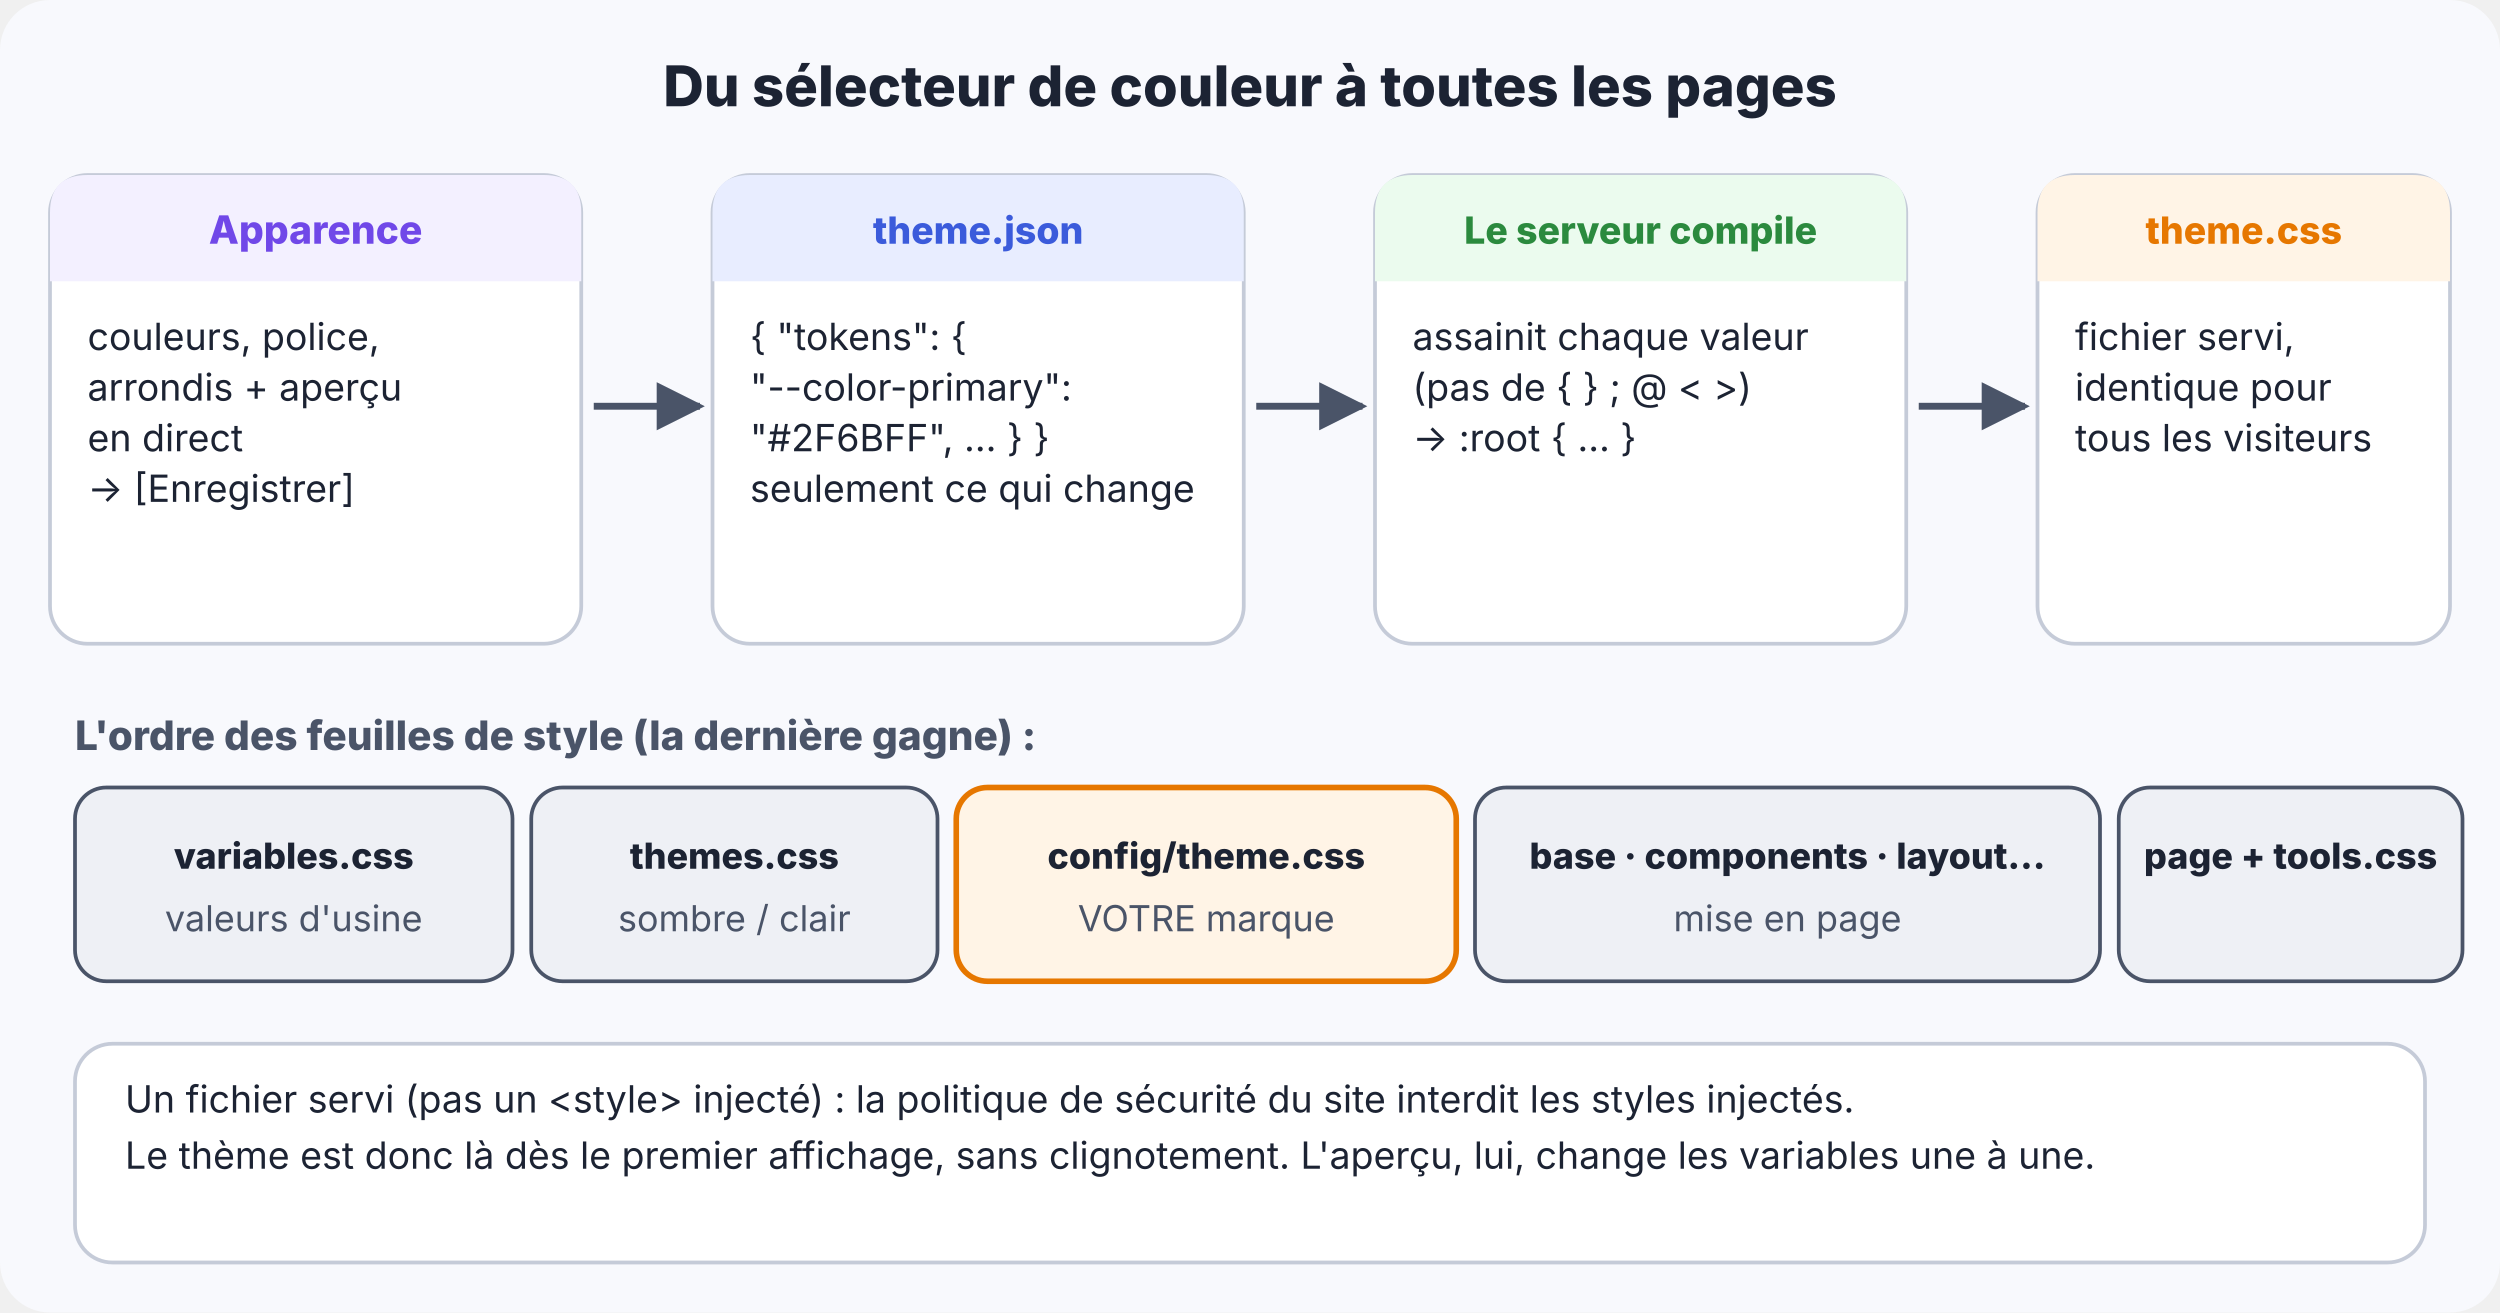
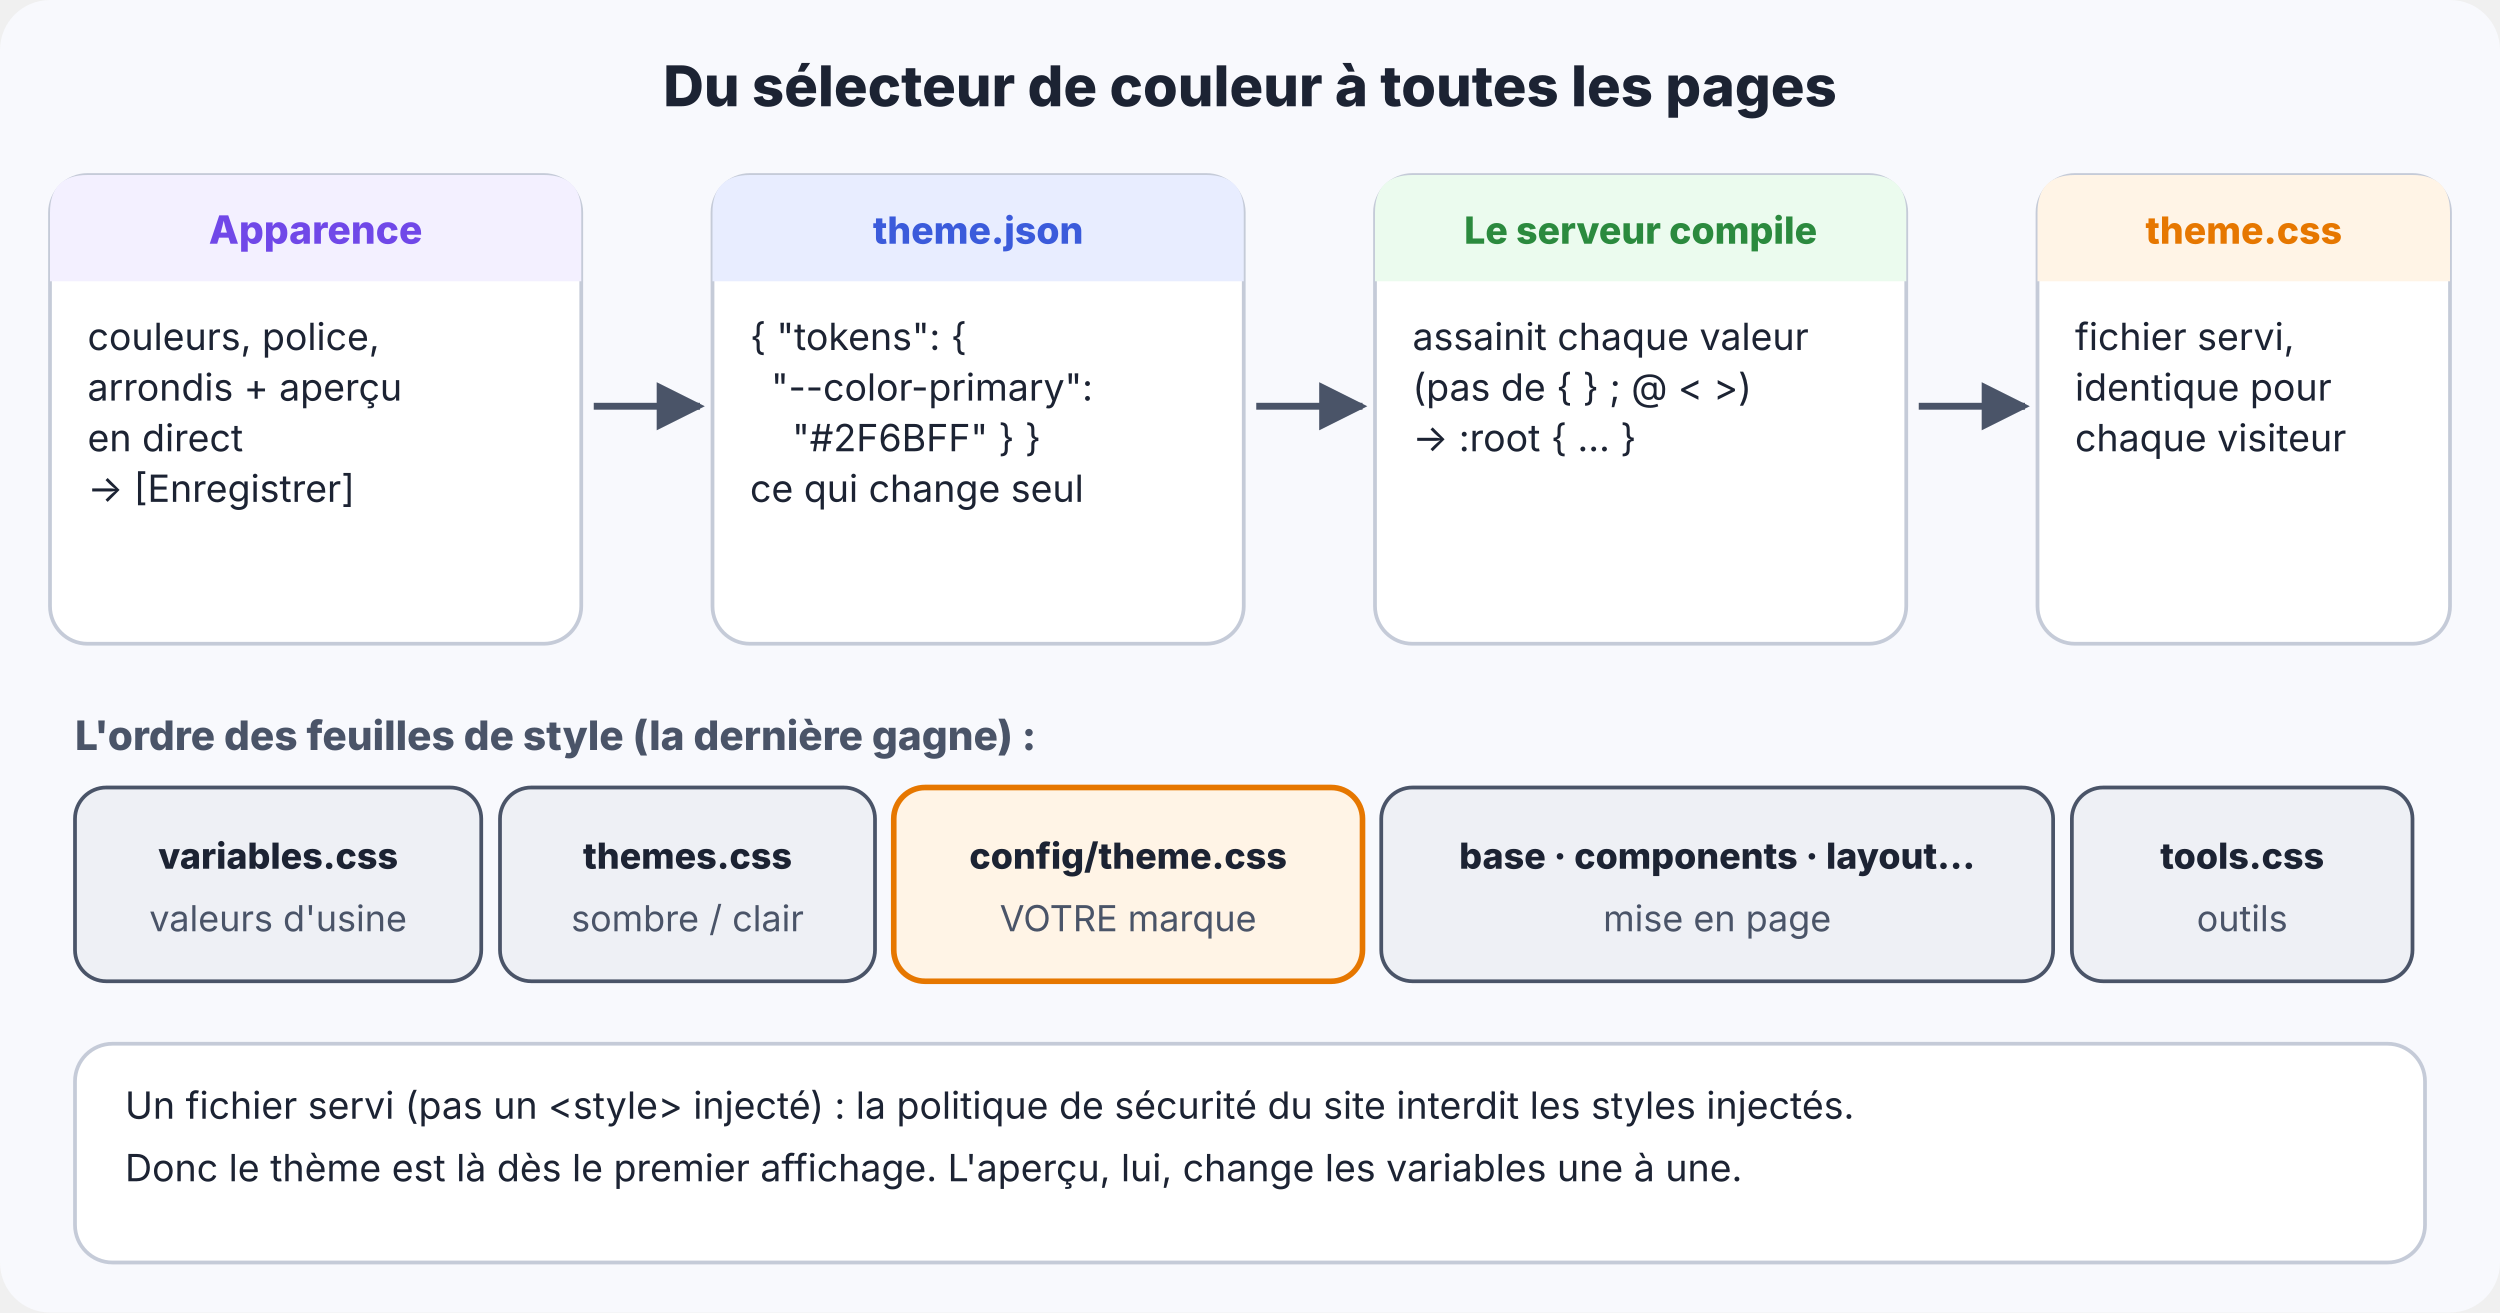
<svg xmlns="http://www.w3.org/2000/svg" viewBox="0 0 800 420" font-family="Inter, sans-serif">
  <defs>
    <marker id="arr" viewBox="0 0 10 10" refX="9" refY="5" markerWidth="7" markerHeight="7" orient="auto">
      <path d="M0,0 L10,5 L0,10 z" fill="#4a5468" />
    </marker>
  </defs>
  <rect width="800" height="420" rx="16" fill="#f8f9fd" />
-   <text x="400" y="34" font-family="Inter, sans-serif" font-size="18" font-weight="800" fill="#1c2333" text-anchor="middle">Du sélecteur de couleur à toutes les pages</text>
+   <text x="400" y="34" font-family="Inter, sans-serif" font-size="18" font-weight="800" fill="#1c2333" text-anchor="middle" xml:space="preserve">Du sélecteur de couleur à toutes les pages</text>
  <rect x="16" y="56" width="170" height="150" rx="12" fill="#fff" stroke="#c5cbd8" stroke-width="1.2" />
  <path d="M16,90 L16,68 Q16,56 28,56 L174,56 Q186,56 186,68 L186,90 Z" fill="#f3f0ff" />
-   <text x="101.0" y="78" font-family="Inter, sans-serif" font-size="12.5" font-weight="800" fill="#7048e8" text-anchor="middle">Apparence</text>
-   <text x="28" y="112.0" font-family="Inter, sans-serif" font-size="12" font-weight="400" fill="#1c2333" text-anchor="start">couleurs, police,</text>
-   <text x="28" y="128.2" font-family="Inter, sans-serif" font-size="12" font-weight="400" fill="#1c2333" text-anchor="start">arrondis + aperçu</text>
-   <text x="28" y="144.4" font-family="Inter, sans-serif" font-size="12" font-weight="400" fill="#1c2333" text-anchor="start">en direct</text>
-   <text x="28" y="160.6" font-family="Inter, sans-serif" font-size="12" font-weight="400" fill="#1c2333" text-anchor="start">→ [Enregistrer]</text>
+   <text x="101.0" y="78" font-family="Inter, sans-serif" font-size="12.5" font-weight="800" fill="#7048e8" text-anchor="middle" xml:space="preserve">Apparence</text>
+   <text x="28" y="112.0" font-family="Inter, sans-serif" font-size="12" font-weight="400" fill="#1c2333" text-anchor="start" xml:space="preserve">couleurs, police,</text>
+   <text x="28" y="128.2" font-family="Inter, sans-serif" font-size="12" font-weight="400" fill="#1c2333" text-anchor="start" xml:space="preserve">arrondis + aperçu</text>
+   <text x="28" y="144.4" font-family="Inter, sans-serif" font-size="12" font-weight="400" fill="#1c2333" text-anchor="start" xml:space="preserve">en direct</text>
+   <text x="28" y="160.6" font-family="Inter, sans-serif" font-size="12" font-weight="400" fill="#1c2333" text-anchor="start" xml:space="preserve">→ [Enregistrer]</text>
  <line x1="190" y1="130" x2="224" y2="130" stroke="#4a5468" stroke-width="2.2" marker-end="url(#arr)" />
  <rect x="228" y="56" width="170" height="150" rx="12" fill="#fff" stroke="#c5cbd8" stroke-width="1.2" />
  <path d="M228,90 L228,68 Q228,56 240,56 L386,56 Q398,56 398,68 L398,90 Z" fill="#e8edff" />
-   <text x="313.0" y="78" font-family="Inter, sans-serif" font-size="12" font-weight="800" fill="#3b5bdb" text-anchor="middle">theme.json</text>
-   <text x="240" y="112.0" font-family="Inter, sans-serif" font-size="12" font-weight="400" fill="#1c2333" text-anchor="start">{ "tokens": {</text>
-   <text x="240" y="128.2" font-family="Inter, sans-serif" font-size="12" font-weight="400" fill="#1c2333" text-anchor="start">  "--color-primary":</text>
-   <text x="240" y="144.4" font-family="Inter, sans-serif" font-size="12" font-weight="400" fill="#1c2333" text-anchor="start">    "#2F6BFF", … } }</text>
-   <text x="240" y="160.6" font-family="Inter, sans-serif" font-size="12" font-weight="400" fill="#1c2333" text-anchor="start">seulement ce qui change</text>
+   <text x="313.0" y="78" font-family="Inter, sans-serif" font-size="12" font-weight="800" fill="#3b5bdb" text-anchor="middle" xml:space="preserve">theme.json</text>
+   <text x="240" y="112.0" font-family="Inter, sans-serif" font-size="12" font-weight="400" fill="#1c2333" text-anchor="start" xml:space="preserve">{ "tokens": {</text>
+   <text x="240" y="128.2" font-family="Inter, sans-serif" font-size="12" font-weight="400" fill="#1c2333" text-anchor="start" xml:space="preserve">  "--color-primary":</text>
+   <text x="240" y="144.4" font-family="Inter, sans-serif" font-size="12" font-weight="400" fill="#1c2333" text-anchor="start" xml:space="preserve">    "#2F6BFF" } }</text>
+   <text x="240" y="160.6" font-family="Inter, sans-serif" font-size="12" font-weight="400" fill="#1c2333" text-anchor="start" xml:space="preserve">ce qui change seul</text>
  <line x1="402" y1="130" x2="436" y2="130" stroke="#4a5468" stroke-width="2.2" marker-end="url(#arr)" />
  <rect x="440" y="56" width="170" height="150" rx="12" fill="#fff" stroke="#c5cbd8" stroke-width="1.2" />
  <path d="M440,90 L440,68 Q440,56 452,56 L598,56 Q610,56 610,68 L610,90 Z" fill="#ebfbee" />
-   <text x="525.0" y="78" font-family="Inter, sans-serif" font-size="12" font-weight="800" fill="#2b8a3e" text-anchor="middle">Le serveur compile</text>
-   <text x="452" y="112.0" font-family="Inter, sans-serif" font-size="12" font-weight="400" fill="#1c2333" text-anchor="start">assainit chaque valeur</text>
-   <text x="452" y="128.2" font-family="Inter, sans-serif" font-size="12" font-weight="400" fill="#1c2333" text-anchor="start">(pas de { } ; @ &lt; &gt;)</text>
-   <text x="452" y="144.4" font-family="Inter, sans-serif" font-size="12" font-weight="400" fill="#1c2333" text-anchor="start">→ :root { … }</text>
+   <text x="525.0" y="78" font-family="Inter, sans-serif" font-size="12" font-weight="800" fill="#2b8a3e" text-anchor="middle" xml:space="preserve">Le serveur compile</text>
+   <text x="452" y="112.0" font-family="Inter, sans-serif" font-size="12" font-weight="400" fill="#1c2333" text-anchor="start" xml:space="preserve">assainit chaque valeur</text>
+   <text x="452" y="128.2" font-family="Inter, sans-serif" font-size="12" font-weight="400" fill="#1c2333" text-anchor="start" xml:space="preserve">(pas de { } ; @ &lt; &gt;)</text>
+   <text x="452" y="144.4" font-family="Inter, sans-serif" font-size="12" font-weight="400" fill="#1c2333" text-anchor="start" xml:space="preserve">→ :root { … }</text>
  <line x1="614" y1="130" x2="648" y2="130" stroke="#4a5468" stroke-width="2.2" marker-end="url(#arr)" />
  <rect x="652" y="56" width="132" height="150" rx="12" fill="#fff" stroke="#c5cbd8" stroke-width="1.2" />
  <path d="M652,90 L652,68 Q652,56 664,56 L772,56 Q784,56 784,68 L784,90 Z" fill="#fff4e6" />
-   <text x="718.0" y="78" font-family="Inter, sans-serif" font-size="12" font-weight="800" fill="#e67700" text-anchor="middle">theme.css</text>
-   <text x="664" y="112.0" font-family="Inter, sans-serif" font-size="12" font-weight="400" fill="#1c2333" text-anchor="start">fichier servi,</text>
-   <text x="664" y="128.2" font-family="Inter, sans-serif" font-size="12" font-weight="400" fill="#1c2333" text-anchor="start">identique pour</text>
-   <text x="664" y="144.4" font-family="Inter, sans-serif" font-size="12" font-weight="400" fill="#1c2333" text-anchor="start">tous les visiteurs</text>
-   <text x="24" y="240" font-family="Inter, sans-serif" font-size="13" font-weight="800" fill="#4a5468" text-anchor="start">L'ordre des feuilles de style (la dernière gagne) :</text>
-   <rect x="24" y="252" width="140" height="62" rx="10" fill="#eef0f5" stroke="#4a5468" stroke-width="1.2" />
-   <text x="94.0" y="278" font-family="Inter, sans-serif" font-size="11.5" font-weight="800" fill="#1c2333" text-anchor="middle">variables.css</text>
-   <text x="94.0" y="298" font-family="Inter, sans-serif" font-size="11.5" font-weight="400" fill="#4a5468" text-anchor="middle">valeurs d'usine</text>
-   <rect x="170" y="252" width="130" height="62" rx="10" fill="#eef0f5" stroke="#4a5468" stroke-width="1.2" />
-   <text x="235.0" y="278" font-family="Inter, sans-serif" font-size="11.5" font-weight="800" fill="#1c2333" text-anchor="middle">themes.css</text>
-   <text x="235.0" y="298" font-family="Inter, sans-serif" font-size="11.5" font-weight="400" fill="#4a5468" text-anchor="middle">sombre / clair</text>
-   <rect x="306" y="252" width="160" height="62" rx="10" fill="#fff4e6" stroke="#e67700" stroke-width="1.8" />
-   <text x="386.0" y="278" font-family="Inter, sans-serif" font-size="11.5" font-weight="800" fill="#1c2333" text-anchor="middle">config/theme.css</text>
-   <text x="386.0" y="298" font-family="Inter, sans-serif" font-size="11.5" font-weight="400" fill="#4a5468" text-anchor="middle">VOTRE marque</text>
-   <rect x="472" y="252" width="200" height="62" rx="10" fill="#eef0f5" stroke="#4a5468" stroke-width="1.2" />
-   <text x="572.0" y="278" font-family="Inter, sans-serif" font-size="11.5" font-weight="800" fill="#1c2333" text-anchor="middle">base · components · layout…</text>
-   <text x="572.0" y="298" font-family="Inter, sans-serif" font-size="11.5" font-weight="400" fill="#4a5468" text-anchor="middle">mise en page</text>
-   <rect x="678" y="252" width="110" height="62" rx="10" fill="#eef0f5" stroke="#4a5468" stroke-width="1.2" />
-   <text x="733.0" y="278" font-family="Inter, sans-serif" font-size="11.5" font-weight="800" fill="#1c2333" text-anchor="middle">page + tools.css</text>
+   <text x="718.0" y="78" font-family="Inter, sans-serif" font-size="12" font-weight="800" fill="#e67700" text-anchor="middle" xml:space="preserve">theme.css</text>
+   <text x="664" y="112.0" font-family="Inter, sans-serif" font-size="12" font-weight="400" fill="#1c2333" text-anchor="start" xml:space="preserve">fichier servi,</text>
+   <text x="664" y="128.2" font-family="Inter, sans-serif" font-size="12" font-weight="400" fill="#1c2333" text-anchor="start" xml:space="preserve">identique pour</text>
+   <text x="664" y="144.4" font-family="Inter, sans-serif" font-size="12" font-weight="400" fill="#1c2333" text-anchor="start" xml:space="preserve">chaque visiteur</text>
+   <text x="24" y="240" font-family="Inter, sans-serif" font-size="13" font-weight="800" fill="#4a5468" text-anchor="start" xml:space="preserve">L'ordre des feuilles de style (la dernière gagne) :</text>
+   <rect x="24" y="252" width="130" height="62" rx="10" fill="#eef0f5" stroke="#4a5468" stroke-width="1.2" />
+   <text x="89.0" y="278" font-family="Inter, sans-serif" font-size="11.5" font-weight="800" fill="#1c2333" text-anchor="middle" xml:space="preserve">variables.css</text>
+   <text x="89.0" y="298" font-family="Inter, sans-serif" font-size="11.5" font-weight="400" fill="#4a5468" text-anchor="middle" xml:space="preserve">valeurs d'usine</text>
+   <rect x="160" y="252" width="120" height="62" rx="10" fill="#eef0f5" stroke="#4a5468" stroke-width="1.2" />
+   <text x="220.0" y="278" font-family="Inter, sans-serif" font-size="11.5" font-weight="800" fill="#1c2333" text-anchor="middle" xml:space="preserve">themes.css</text>
+   <text x="220.0" y="298" font-family="Inter, sans-serif" font-size="11.5" font-weight="400" fill="#4a5468" text-anchor="middle" xml:space="preserve">sombre / clair</text>
+   <rect x="286" y="252" width="150" height="62" rx="10" fill="#fff4e6" stroke="#e67700" stroke-width="1.8" />
+   <text x="361.0" y="278" font-family="Inter, sans-serif" font-size="11.5" font-weight="800" fill="#1c2333" text-anchor="middle" xml:space="preserve">config/theme.css</text>
+   <text x="361.0" y="298" font-family="Inter, sans-serif" font-size="11.5" font-weight="400" fill="#4a5468" text-anchor="middle" xml:space="preserve">VOTRE marque</text>
+   <rect x="442" y="252" width="215" height="62" rx="10" fill="#eef0f5" stroke="#4a5468" stroke-width="1.2" />
+   <text x="549.5" y="278" font-family="Inter, sans-serif" font-size="11.5" font-weight="800" fill="#1c2333" text-anchor="middle" xml:space="preserve">base · components · layout…</text>
+   <text x="549.5" y="298" font-family="Inter, sans-serif" font-size="11.5" font-weight="400" fill="#4a5468" text-anchor="middle" xml:space="preserve">mise en page</text>
+   <rect x="663" y="252" width="109" height="62" rx="10" fill="#eef0f5" stroke="#4a5468" stroke-width="1.2" />
+   <text x="717.5" y="278" font-family="Inter, sans-serif" font-size="11.5" font-weight="800" fill="#1c2333" text-anchor="middle" xml:space="preserve">tools.css</text>
+   <text x="717.5" y="298" font-family="Inter, sans-serif" font-size="11.5" font-weight="400" fill="#4a5468" text-anchor="middle" xml:space="preserve">outils</text>
  <rect x="24" y="334" width="752" height="70" rx="12" fill="#fff" stroke="#c5cbd8" stroke-width="1.2" />
-   <text x="40" y="356" font-family="Inter, sans-serif" font-size="12" font-weight="400" fill="#1c2333" text-anchor="start">Un fichier servi (pas un &lt;style&gt; injecté) : la politique de sécurité du site interdit les styles injectés.</text>
-   <text x="40" y="374" font-family="Inter, sans-serif" font-size="12" font-weight="400" fill="#1c2333" text-anchor="start">Le thème est donc là dès le premier affichage, sans clignotement. L'aperçu, lui, change les variables une à une.</text>
+   <text x="40" y="358" font-family="Inter, sans-serif" font-size="12" font-weight="400" fill="#1c2333" text-anchor="start" xml:space="preserve">Un fichier servi (pas un &lt;style&gt; injecté) : la politique de sécurité du site interdit les styles injectés.</text>
+   <text x="40" y="378" font-family="Inter, sans-serif" font-size="12" font-weight="400" fill="#1c2333" text-anchor="start" xml:space="preserve">Donc le thème est là dès le premier affichage. L'aperçu, lui, change les variables une à une.</text>
</svg>
